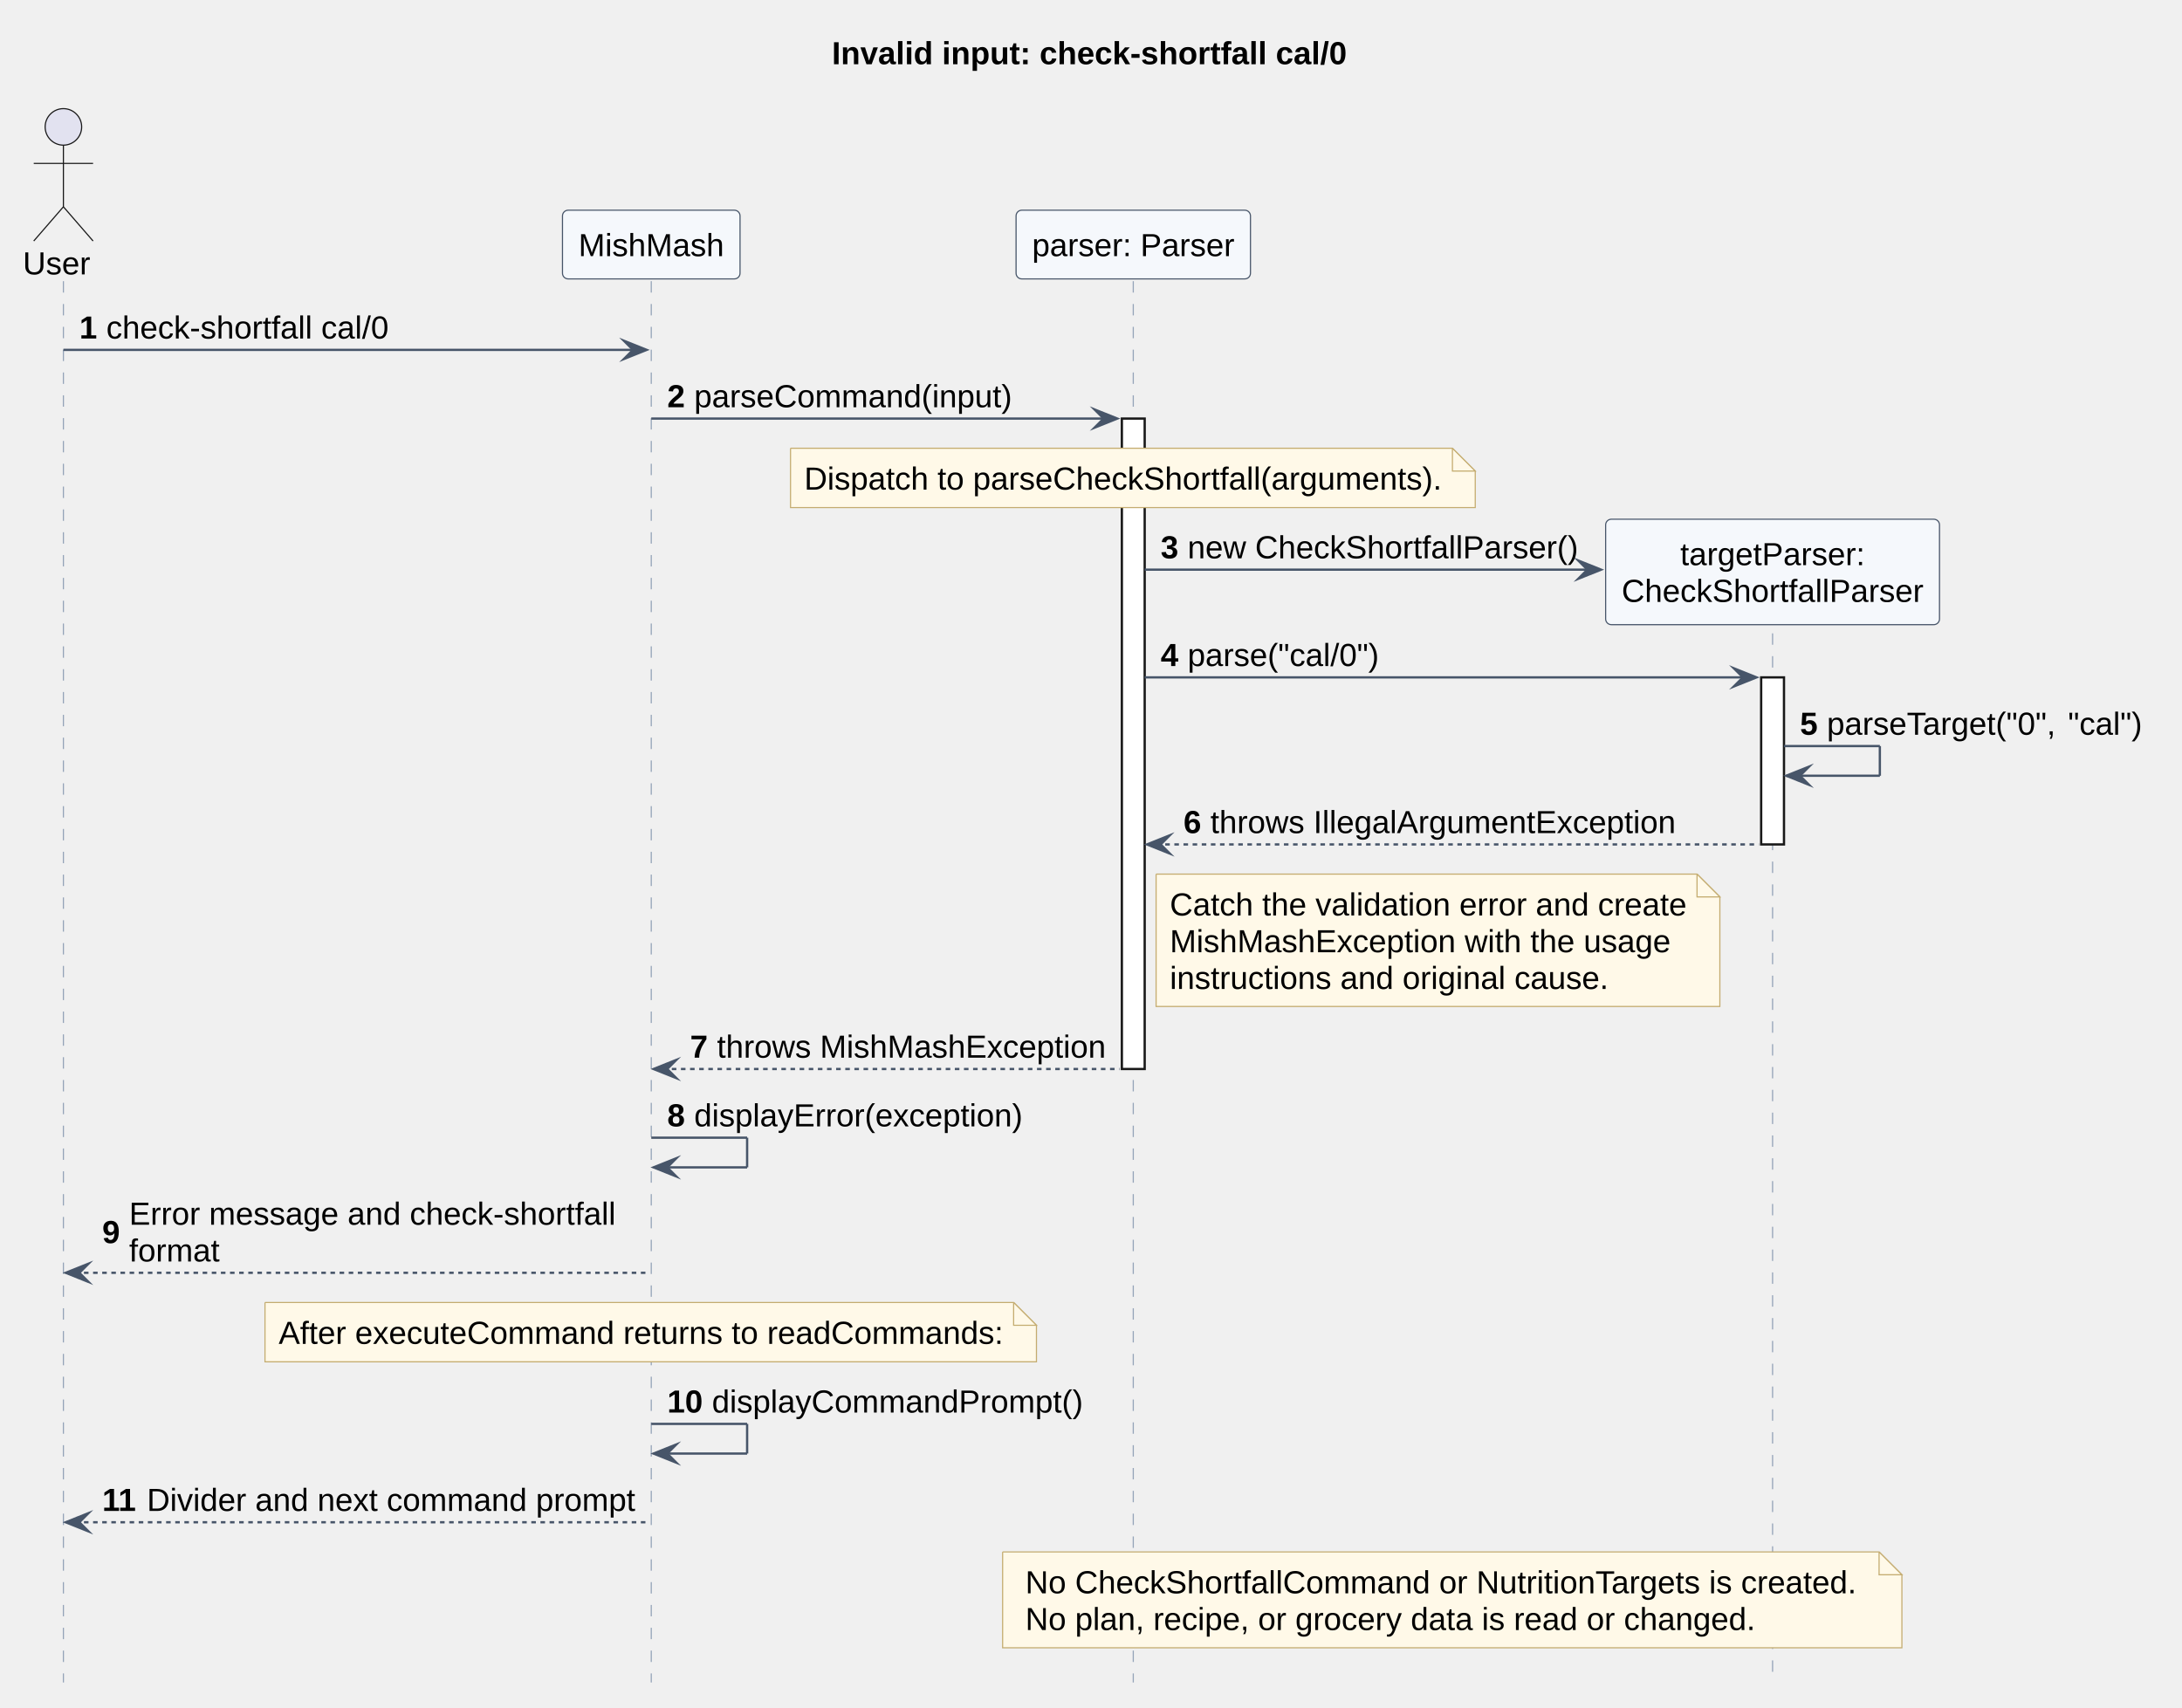
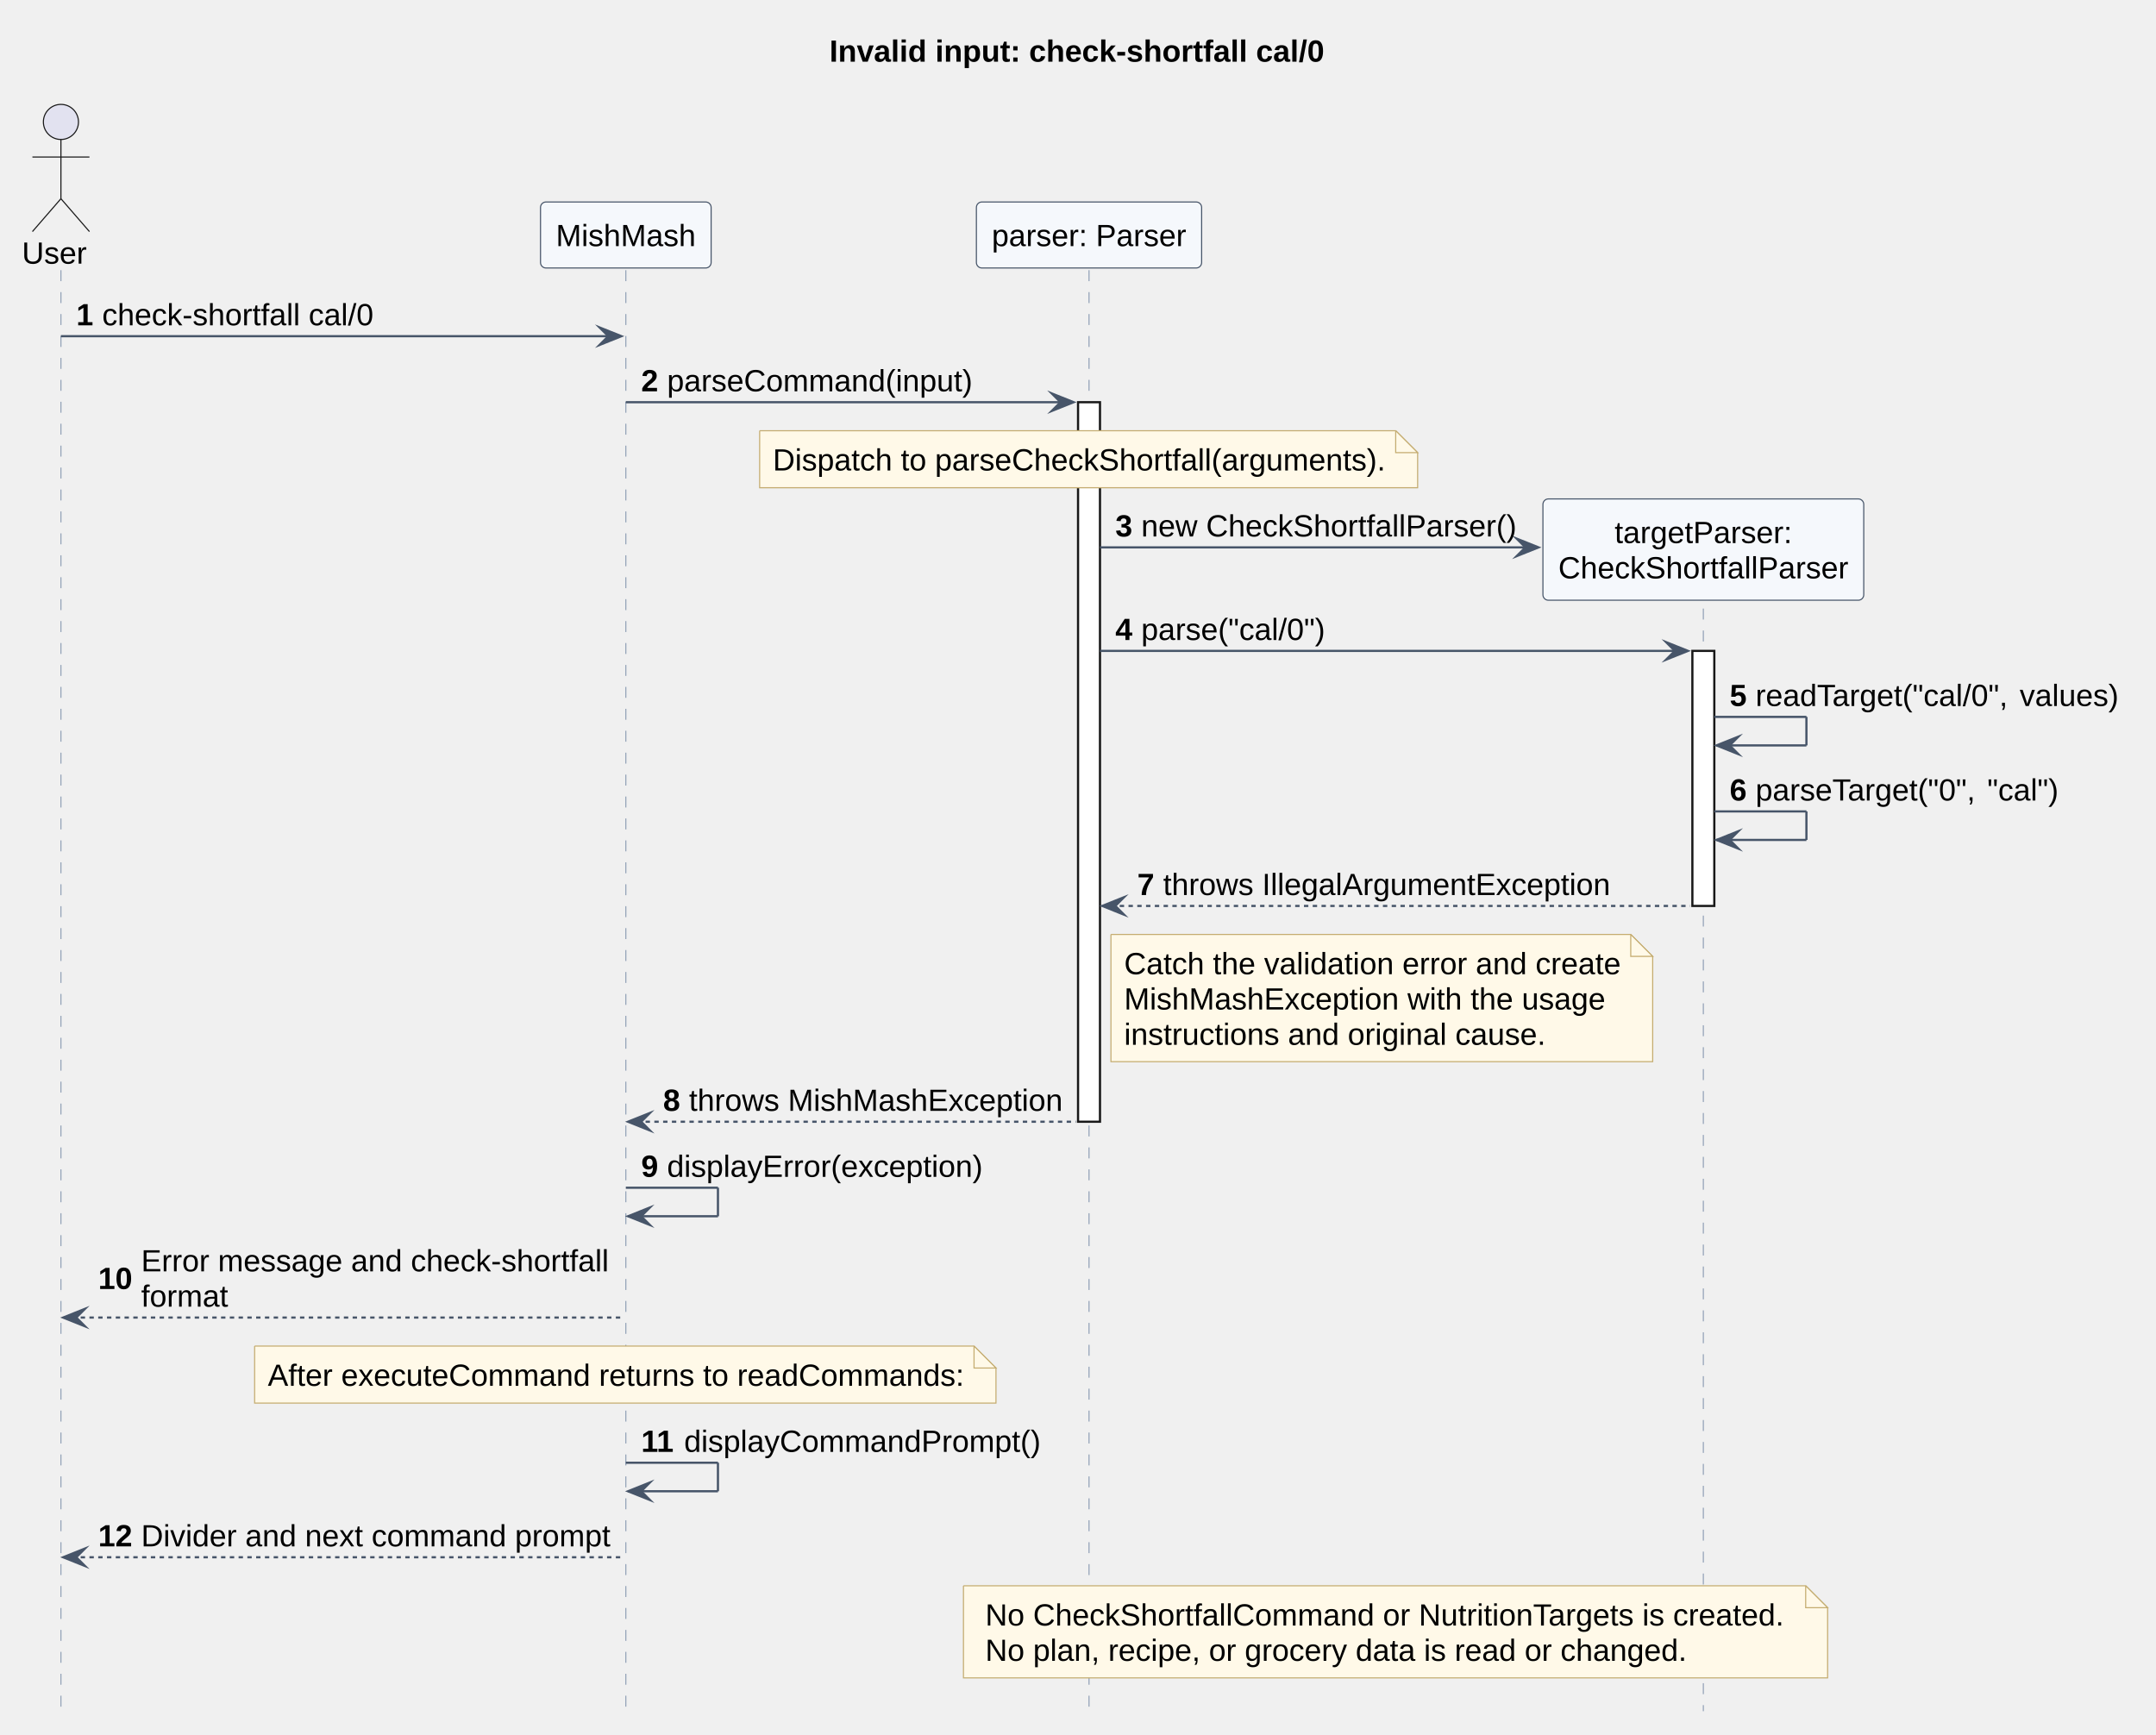
- <svg xmlns="http://www.w3.org/2000/svg" version="1.1" data-diagram-type="SEQUENCE" style="width:956px;height:748px;background:#FFFFFF;" width="956px" height="748px" viewBox="0 0 956 748" zoomAndPan="magnify" preserveAspectRatio="none" contentStyleType="text/css">
+ <svg xmlns="http://www.w3.org/2000/svg" version="1.1" data-diagram-type="SEQUENCE" style="width:983px;height:791px;background:#FFFFFF;" width="983px" height="791px" viewBox="0 0 983 791" zoomAndPan="magnify" preserveAspectRatio="none" contentStyleType="text/css">
  <defs />
  <g font-family="sans-serif" lengthAdjust="spacing">
    <g class="title" data-source-line="2">
-       <text x="364.473" y="28.132" fill="#000" font-size="14" textLength="225.606" font-weight="700" font-family="Arial">Invalid input: check-shortfall cal/0</text>
+       <text x="378.182" y="28.132" fill="#000" font-size="14" textLength="225.606" font-weight="700" font-family="Arial">Invalid input: check-shortfall cal/0</text>
    </g>
    <g class="participant-lifeline" data-qualified-name="User" data-entity-uid="part1" id="part1-lifeline" data-source-line="5">
      <g>
-         <rect x="24.279" y="123.197" width="8" height="613.973" fill="#000" fill-opacity="0" />
-         <line x1="27.779" y1="123.197" x2="27.779" y2="737.17" style="stroke:#94A3B8;stroke-width:0.5;stroke-dasharray:5,5;" />
+         <rect x="24.279" y="123.197" width="8" height="657.071" fill="#000" fill-opacity="0" />
+         <line x1="27.779" y1="123.197" x2="27.779" y2="780.269" style="stroke:#94A3B8;stroke-width:0.5;stroke-dasharray:5,5;" />
      </g>
    </g>
    <g class="participant-lifeline" data-qualified-name="App" data-entity-uid="part2" id="part2-lifeline" data-source-line="6">
      <g>
-         <rect x="281.837" y="123.197" width="8" height="613.973" fill="#000" fill-opacity="0" />
-         <line x1="285.337" y1="123.197" x2="285.337" y2="737.17" style="stroke:#94A3B8;stroke-width:0.5;stroke-dasharray:5,5;" />
+         <rect x="281.837" y="123.197" width="8" height="657.071" fill="#000" fill-opacity="0" />
+         <line x1="285.337" y1="123.197" x2="285.337" y2="780.269" style="stroke:#94A3B8;stroke-width:0.5;stroke-dasharray:5,5;" />
      </g>
    </g>
    <g class="participant-lifeline" data-qualified-name="Parser" data-entity-uid="part3" id="part3-lifeline" data-source-line="7">
      <g>
-         <rect x="493.022" y="123.197" width="8" height="613.973" fill="#000" fill-opacity="0" />
-         <line x1="496.522" y1="123.197" x2="496.522" y2="737.17" style="stroke:#94A3B8;stroke-width:0.5;stroke-dasharray:5,5;" />
+         <rect x="493.022" y="123.197" width="8" height="657.071" fill="#000" fill-opacity="0" />
+         <line x1="496.522" y1="123.197" x2="496.522" y2="780.269" style="stroke:#94A3B8;stroke-width:0.5;stroke-dasharray:5,5;" />
      </g>
    </g>
    <g>
-       <rect x="491.522" y="183.395" width="10" height="284.986" fill="#FFF" style="stroke:#181818;stroke-width:1;" />
+       <rect x="491.522" y="183.395" width="10" height="328.085" fill="#FFF" style="stroke:#181818;stroke-width:1;" />
    </g>
    <g class="participant-lifeline" data-qualified-name="TargetParser" data-entity-uid="part4" id="part4-lifeline" data-source-line="8">
      <g>
-         <rect x="773.118" y="227.493" width="8" height="509.677" fill="#000" fill-opacity="0" />
-         <line x1="776.618" y1="227.493" x2="776.618" y2="737.17" style="stroke:#94A3B8;stroke-width:0.5;stroke-dasharray:5,5;" />
+         <rect x="773.118" y="227.493" width="8" height="552.775" fill="#000" fill-opacity="0" />
+         <line x1="776.618" y1="227.493" x2="776.618" y2="780.269" style="stroke:#94A3B8;stroke-width:0.5;stroke-dasharray:5,5;" />
      </g>
    </g>
    <g>
-       <rect x="771.618" y="296.789" width="10" height="73.197" fill="#FFF" style="stroke:#181818;stroke-width:1;" />
+       <rect x="771.618" y="296.789" width="10" height="116.296" fill="#FFF" style="stroke:#181818;stroke-width:1;" />
    </g>
    <g class="participant participant-head" data-qualified-name="User" data-entity-uid="part1" id="part1-head" data-source-line="5">
      <text x="10" y="120.23" fill="#000" font-size="14" textLength="29.559" font-family="Arial">User</text>
      <ellipse cx="27.779" cy="55.599" rx="8" ry="8" fill="#E2E2F0" style="stroke:#181818;stroke-width:0.5;" />
      <path d="M27.779,63.599 L27.779,90.599 M14.779,71.599 L40.779,71.599 M27.779,90.599 L14.779,105.599 M27.779,90.599 L40.779,105.599" style="stroke:#181818;stroke-width:0.5;" fill="none" />
    </g>
    <g class="participant participant-head" data-qualified-name="App" data-entity-uid="part2" id="part2-head" data-source-line="6">
      <rect x="246.44" y="92.099" width="77.793" height="30.099" fill="#F5F8FC" style="stroke:#475569;stroke-width:0.5;" rx="2.5" ry="2.5" />
      <text x="253.44" y="112.23" fill="#000" font-size="14" textLength="63.793" font-family="Arial">MishMash</text>
    </g>
    <g class="participant participant-head" data-qualified-name="Parser" data-entity-uid="part3" id="part3-head" data-source-line="7">
      <rect x="445.174" y="92.099" width="102.696" height="30.099" fill="#F5F8FC" style="stroke:#475569;stroke-width:0.5;" rx="2.5" ry="2.5" />
      <text x="452.174" y="112.23" fill="#000" font-size="14" textLength="88.696" font-family="Arial">parser: Parser</text>
    </g>
    <g class="message" data-entity-1="part1" data-entity-2="part2" id="msg1" data-source-line="10">
      <polygon points="273.337,149.296,283.337,153.296,273.337,157.296,277.337,153.296" fill="#475569" style="stroke:#475569;stroke-width:1;stroke-linejoin:miter;stroke-miterlimit:10;" />
      <line x1="27.779" y1="153.296" x2="279.337" y2="153.296" style="stroke:#475569;stroke-width:1;" />
      <text x="34.779" y="148.329" fill="#000" font-size="14" font-weight="700" font-family="Arial">1</text>
      <text x="46.565" y="148.329" fill="#000" font-size="14" textLength="90.255" font-family="Arial">check-shortfall</text>
      <text x="136.82" y="148.329" fill="#000" font-size="14" font-family="Arial"> </text>
      <text x="140.71" y="148.329" fill="#000" font-size="14" textLength="29.572" font-family="Arial">cal/0</text>
    </g>
    <g class="message" data-entity-1="part2" data-entity-2="part3" id="msg2" data-source-line="11">
      <polygon points="479.522,179.395,489.522,183.395,479.522,187.395,483.522,183.395" fill="#475569" style="stroke:#475569;stroke-width:1;stroke-linejoin:miter;stroke-miterlimit:10;" />
      <line x1="285.337" y1="183.395" x2="485.522" y2="183.395" style="stroke:#475569;stroke-width:1;" />
      <text x="292.337" y="178.428" fill="#000" font-size="14" font-weight="700" font-family="Arial">2</text>
      <text x="304.123" y="178.428" fill="#000" font-size="14" textLength="139.282" font-family="Arial">parseCommand(input)</text>
    </g>
    <path d="M346.351,196.395 L346.351,222.395 L646.351,222.395 L646.351,206.395 L636.351,196.395 L346.351,196.395" style="stroke:#C4AC70;stroke-width:0.5;" fill="#FFF9E8" />
    <path d="M636.351,196.395 L636.351,206.395 L646.351,206.395 L636.351,196.395" style="stroke:#C4AC70;stroke-width:0.5;" fill="#FFF9E8" />
    <text x="352.351" y="214.526" fill="#000" font-size="14" textLength="279.344" font-family="Arial">Dispatch to parseCheckShortfall(arguments).</text>
    <g class="participant participant-head" data-qualified-name="TargetParser" data-entity-uid="part4" id="part4-head" data-source-line="8">
      <rect x="703.48" y="227.493" width="146.275" height="46.197" fill="#F5F8FC" style="stroke:#475569;stroke-width:0.5;" rx="2.5" ry="2.5" />
      <text x="736.156" y="247.625" fill="#000" font-size="14" textLength="80.924" font-family="Arial">targetParser:</text>
      <text x="710.48" y="263.724" fill="#000" font-size="14" textLength="132.275" font-family="Arial">CheckShortfallParser</text>
    </g>
    <g class="message" data-entity-1="part3" data-entity-2="part4" id="msg3" data-source-line="15">
      <polygon points="691.48,245.592,701.48,249.592,691.48,253.592,695.48,249.592" fill="#475569" style="stroke:#475569;stroke-width:1;stroke-linejoin:miter;stroke-miterlimit:10;" />
      <line x1="501.522" y1="249.592" x2="697.48" y2="249.592" style="stroke:#475569;stroke-width:1;" />
      <text x="508.522" y="244.625" fill="#000" font-size="14" font-weight="700" font-family="Arial">3</text>
      <text x="520.309" y="244.625" fill="#000" font-size="14" textLength="25.683" font-family="Arial">new</text>
      <text x="545.991" y="244.625" fill="#000" font-size="14" font-family="Arial"> </text>
      <text x="549.881" y="244.625" fill="#000" font-size="14" textLength="141.6" font-family="Arial">CheckShortfallParser()</text>
    </g>
    <g class="message" data-entity-1="part3" data-entity-2="part4" id="msg4" data-source-line="16">
      <polygon points="759.618,292.789,769.618,296.789,759.618,300.789,763.618,296.789" fill="#475569" style="stroke:#475569;stroke-width:1;stroke-linejoin:miter;stroke-miterlimit:10;" />
      <line x1="501.522" y1="296.789" x2="765.618" y2="296.789" style="stroke:#475569;stroke-width:1;" />
      <text x="508.522" y="291.822" fill="#000" font-size="14" font-weight="700" font-family="Arial">4</text>
      <text x="520.309" y="291.822" fill="#000" font-size="14" textLength="83.856" font-family="Arial">parse("cal/0")</text>
    </g>
    <g class="message" data-entity-1="part4" data-entity-2="part4" id="msg5" data-source-line="18">
      <line x1="781.618" y1="326.888" x2="823.618" y2="326.888" style="stroke:#475569;stroke-width:1;" />
      <line x1="823.618" y1="326.888" x2="823.618" y2="339.888" style="stroke:#475569;stroke-width:1;" />
      <line x1="782.618" y1="339.888" x2="823.618" y2="339.888" style="stroke:#475569;stroke-width:1;" />
      <polygon points="792.618,335.888,782.618,339.888,792.618,343.888,788.618,339.888" fill="#475569" style="stroke:#475569;stroke-width:1;stroke-linejoin:miter;stroke-miterlimit:10;" />
      <text x="788.618" y="321.921" fill="#000" font-size="14" font-weight="700" font-family="Arial">5</text>
-       <text x="800.404" y="321.921" fill="#000" font-size="14" textLength="101.76" font-family="Arial">parseTarget("0",</text>
-       <text x="902.164" y="321.921" fill="#000" font-size="14" font-family="Arial"> </text>
-       <text x="906.054" y="321.921" fill="#000" font-size="14" textLength="32.498" font-family="Arial">"cal")</text>
+       <text x="800.404" y="321.921" fill="#000" font-size="14" textLength="116.546" font-family="Arial">readTarget("cal/0",</text>
+       <text x="916.95" y="321.921" fill="#000" font-size="14" font-family="Arial"> </text>
+       <text x="920.84" y="321.921" fill="#000" font-size="14" textLength="45.131" font-family="Arial">values)</text>
    </g>
-     <g class="message" data-entity-1="part4" data-entity-2="part3" id="msg6" data-source-line="19">
-       <polygon points="512.522,365.986,502.522,369.986,512.522,373.986,508.522,369.986" fill="#475569" style="stroke:#475569;stroke-width:1;stroke-linejoin:miter;stroke-miterlimit:10;" />
-       <line x1="506.522" y1="369.986" x2="770.618" y2="369.986" style="stroke:#475569;stroke-width:1;stroke-dasharray:2,2;" />
-       <text x="518.522" y="365.02" fill="#000" font-size="14" font-weight="700" font-family="Arial">6</text>
-       <text x="530.309" y="365.02" fill="#000" font-size="14" textLength="41.234" font-family="Arial">throws</text>
-       <text x="571.543" y="365.02" fill="#000" font-size="14" font-family="Arial"> </text>
-       <text x="575.433" y="365.02" fill="#000" font-size="14" textLength="158.758" font-family="Arial">IllegalArgumentException</text>
+     <g class="message" data-entity-1="part4" data-entity-2="part4" id="msg6" data-source-line="19">
+       <line x1="781.618" y1="369.986" x2="823.618" y2="369.986" style="stroke:#475569;stroke-width:1;" />
+       <line x1="823.618" y1="369.986" x2="823.618" y2="382.986" style="stroke:#475569;stroke-width:1;" />
+       <line x1="782.618" y1="382.986" x2="823.618" y2="382.986" style="stroke:#475569;stroke-width:1;" />
+       <polygon points="792.618,378.986,782.618,382.986,792.618,386.986,788.618,382.986" fill="#475569" style="stroke:#475569;stroke-width:1;stroke-linejoin:miter;stroke-miterlimit:10;" />
+       <text x="788.618" y="365.02" fill="#000" font-size="14" font-weight="700" font-family="Arial">6</text>
+       <text x="800.404" y="365.02" fill="#000" font-size="14" textLength="101.76" font-family="Arial">parseTarget("0",</text>
+       <text x="902.164" y="365.02" fill="#000" font-size="14" font-family="Arial"> </text>
+       <text x="906.054" y="365.02" fill="#000" font-size="14" textLength="32.498" font-family="Arial">"cal")</text>
    </g>
-     <path d="M506.522,382.986 L506.522,440.986 L753.522,440.986 L753.522,392.986 L743.522,382.986 L506.522,382.986" style="stroke:#C4AC70;stroke-width:0.5;" fill="#FFF9E8" />
-     <path d="M743.522,382.986 L743.522,392.986 L753.522,392.986 L743.522,382.986" style="stroke:#C4AC70;stroke-width:0.5;" fill="#FFF9E8" />
-     <text x="512.522" y="401.118" fill="#000" font-size="14" textLength="226.461" font-family="Arial">Catch the validation error and create</text>
-     <text x="512.522" y="417.217" fill="#000" font-size="14" textLength="219.447" font-family="Arial">MishMashException with the usage</text>
-     <text x="512.522" y="433.315" fill="#000" font-size="14" textLength="192.22" font-family="Arial">instructions and original cause.</text>
-     <g class="message" data-entity-1="part3" data-entity-2="part2" id="msg7" data-source-line="26">
-       <polygon points="296.337,464.381,286.337,468.381,296.337,472.381,292.337,468.381" fill="#475569" style="stroke:#475569;stroke-width:1;stroke-linejoin:miter;stroke-miterlimit:10;" />
-       <line x1="290.337" y1="468.381" x2="490.522" y2="468.381" style="stroke:#475569;stroke-width:1;stroke-dasharray:2,2;" />
-       <text x="302.337" y="463.414" fill="#000" font-size="14" font-weight="700" font-family="Arial">7</text>
-       <text x="314.123" y="463.414" fill="#000" font-size="14" textLength="41.234" font-family="Arial">throws</text>
-       <text x="355.357" y="463.414" fill="#000" font-size="14" font-family="Arial"> </text>
-       <text x="359.247" y="463.414" fill="#000" font-size="14" textLength="125.275" font-family="Arial">MishMashException</text>
+     <g class="message" data-entity-1="part4" data-entity-2="part3" id="msg7" data-source-line="20">
+       <polygon points="512.522,409.085,502.522,413.085,512.522,417.085,508.522,413.085" fill="#475569" style="stroke:#475569;stroke-width:1;stroke-linejoin:miter;stroke-miterlimit:10;" />
+       <line x1="506.522" y1="413.085" x2="770.618" y2="413.085" style="stroke:#475569;stroke-width:1;stroke-dasharray:2,2;" />
+       <text x="518.522" y="408.118" fill="#000" font-size="14" font-weight="700" font-family="Arial">7</text>
+       <text x="530.309" y="408.118" fill="#000" font-size="14" textLength="41.234" font-family="Arial">throws</text>
+       <text x="571.543" y="408.118" fill="#000" font-size="14" font-family="Arial"> </text>
+       <text x="575.433" y="408.118" fill="#000" font-size="14" textLength="158.758" font-family="Arial">IllegalArgumentException</text>
    </g>
-     <g class="message" data-entity-1="part2" data-entity-2="part2" id="msg8" data-source-line="28">
-       <line x1="285.337" y1="498.479" x2="327.337" y2="498.479" style="stroke:#475569;stroke-width:1;" />
-       <line x1="327.337" y1="498.479" x2="327.337" y2="511.479" style="stroke:#475569;stroke-width:1;" />
-       <line x1="286.337" y1="511.479" x2="327.337" y2="511.479" style="stroke:#475569;stroke-width:1;" />
+     <path d="M506.522,426.085 L506.522,484.085 L753.522,484.085 L753.522,436.085 L743.522,426.085 L506.522,426.085" style="stroke:#C4AC70;stroke-width:0.5;" fill="#FFF9E8" />
+     <path d="M743.522,426.085 L743.522,436.085 L753.522,436.085 L743.522,426.085" style="stroke:#C4AC70;stroke-width:0.5;" fill="#FFF9E8" />
+     <text x="512.522" y="444.217" fill="#000" font-size="14" textLength="226.461" font-family="Arial">Catch the validation error and create</text>
+     <text x="512.522" y="460.315" fill="#000" font-size="14" textLength="219.447" font-family="Arial">MishMashException with the usage</text>
+     <text x="512.522" y="476.414" fill="#000" font-size="14" textLength="192.22" font-family="Arial">instructions and original cause.</text>
+     <g class="message" data-entity-1="part3" data-entity-2="part2" id="msg8" data-source-line="27">
      <polygon points="296.337,507.479,286.337,511.479,296.337,515.479,292.337,511.479" fill="#475569" style="stroke:#475569;stroke-width:1;stroke-linejoin:miter;stroke-miterlimit:10;" />
-       <text x="292.337" y="493.513" fill="#000" font-size="14" font-weight="700" font-family="Arial">8</text>
-       <text x="304.123" y="493.513" fill="#000" font-size="14" textLength="143.944" font-family="Arial">displayError(exception)</text>
+       <line x1="290.337" y1="511.479" x2="490.522" y2="511.479" style="stroke:#475569;stroke-width:1;stroke-dasharray:2,2;" />
+       <text x="302.337" y="506.513" fill="#000" font-size="14" font-weight="700" font-family="Arial">8</text>
+       <text x="314.123" y="506.513" fill="#000" font-size="14" textLength="41.234" font-family="Arial">throws</text>
+       <text x="355.357" y="506.513" fill="#000" font-size="14" font-family="Arial"> </text>
+       <text x="359.247" y="506.513" fill="#000" font-size="14" textLength="125.275" font-family="Arial">MishMashException</text>
    </g>
-     <g class="message" data-entity-1="part2" data-entity-2="part1" id="msg9" data-source-line="29">
-       <polygon points="38.779,553.677,28.779,557.677,38.779,561.677,34.779,557.677" fill="#475569" style="stroke:#475569;stroke-width:1;stroke-linejoin:miter;stroke-miterlimit:10;" />
-       <line x1="32.779" y1="557.677" x2="284.337" y2="557.677" style="stroke:#475569;stroke-width:1;stroke-dasharray:2,2;" />
-       <text x="44.779" y="544.661" fill="#000" font-size="14" font-weight="700" font-family="Arial">9</text>
-       <text x="56.565" y="536.611" fill="#000" font-size="14" textLength="31.11" font-family="Arial">Error</text>
-       <text x="87.676" y="536.611" fill="#000" font-size="14" font-family="Arial"> </text>
-       <text x="91.565" y="536.611" fill="#000" font-size="14" textLength="56.807" font-family="Arial">message</text>
-       <text x="148.372" y="536.611" fill="#000" font-size="14" font-family="Arial"> </text>
-       <text x="152.262" y="536.611" fill="#000" font-size="14" textLength="23.358" font-family="Arial">and</text>
-       <text x="175.62" y="536.611" fill="#000" font-size="14" font-family="Arial"> </text>
-       <text x="179.51" y="536.611" fill="#000" font-size="14" textLength="90.255" font-family="Arial">check-shortfall</text>
-       <text x="56.565" y="552.71" fill="#000" font-size="14" textLength="39.676" font-family="Arial">format</text>
+     <g class="message" data-entity-1="part2" data-entity-2="part2" id="msg9" data-source-line="29">
+       <line x1="285.337" y1="541.578" x2="327.337" y2="541.578" style="stroke:#475569;stroke-width:1;" />
+       <line x1="327.337" y1="541.578" x2="327.337" y2="554.578" style="stroke:#475569;stroke-width:1;" />
+       <line x1="286.337" y1="554.578" x2="327.337" y2="554.578" style="stroke:#475569;stroke-width:1;" />
+       <polygon points="296.337,550.578,286.337,554.578,296.337,558.578,292.337,554.578" fill="#475569" style="stroke:#475569;stroke-width:1;stroke-linejoin:miter;stroke-miterlimit:10;" />
+       <text x="292.337" y="536.611" fill="#000" font-size="14" font-weight="700" font-family="Arial">9</text>
+       <text x="304.123" y="536.611" fill="#000" font-size="14" textLength="143.944" font-family="Arial">displayError(exception)</text>
    </g>
-     <path d="M116.1,570.677 L116.1,596.677 L454.1,596.677 L454.1,580.677 L444.1,570.677 L116.1,570.677" style="stroke:#C4AC70;stroke-width:0.5;" fill="#FFF9E8" />
-     <path d="M444.1,570.677 L444.1,580.677 L454.1,580.677 L444.1,570.677" style="stroke:#C4AC70;stroke-width:0.5;" fill="#FFF9E8" />
-     <text x="122.1" y="588.809" fill="#000" font-size="14" textLength="317.475" font-family="Arial">After executeCommand returns to readCommands:</text>
-     <g class="message" data-entity-1="part2" data-entity-2="part2" id="msg10" data-source-line="31">
-       <line x1="285.337" y1="623.874" x2="327.337" y2="623.874" style="stroke:#475569;stroke-width:1;" />
-       <line x1="327.337" y1="623.874" x2="327.337" y2="636.874" style="stroke:#475569;stroke-width:1;" />
-       <line x1="286.337" y1="636.874" x2="327.337" y2="636.874" style="stroke:#475569;stroke-width:1;" />
-       <polygon points="296.337,632.874,286.337,636.874,296.337,640.874,292.337,636.874" fill="#475569" style="stroke:#475569;stroke-width:1;stroke-linejoin:miter;stroke-miterlimit:10;" />
-       <text x="292.337" y="618.907" fill="#000" font-size="14" textLength="15.572" font-weight="700" font-family="Arial">10</text>
-       <text x="311.909" y="618.907" fill="#000" font-size="14" textLength="162.606" font-family="Arial">displayCommandPrompt()</text>
+     <g class="message" data-entity-1="part2" data-entity-2="part1" id="msg10" data-source-line="30">
+       <polygon points="38.779,596.775,28.779,600.775,38.779,604.775,34.779,600.775" fill="#475569" style="stroke:#475569;stroke-width:1;stroke-linejoin:miter;stroke-miterlimit:10;" />
+       <line x1="32.779" y1="600.775" x2="284.337" y2="600.775" style="stroke:#475569;stroke-width:1;stroke-dasharray:2,2;" />
+       <text x="44.779" y="587.759" fill="#000" font-size="14" textLength="15.572" font-weight="700" font-family="Arial">10</text>
+       <text x="64.352" y="579.71" fill="#000" font-size="14" textLength="31.11" font-family="Arial">Error</text>
+       <text x="95.462" y="579.71" fill="#000" font-size="14" font-family="Arial"> </text>
+       <text x="99.352" y="579.71" fill="#000" font-size="14" textLength="56.807" font-family="Arial">message</text>
+       <text x="156.158" y="579.71" fill="#000" font-size="14" font-family="Arial"> </text>
+       <text x="160.048" y="579.71" fill="#000" font-size="14" textLength="23.358" font-family="Arial">and</text>
+       <text x="183.406" y="579.71" fill="#000" font-size="14" font-family="Arial"> </text>
+       <text x="187.296" y="579.71" fill="#000" font-size="14" textLength="90.255" font-family="Arial">check-shortfall</text>
+       <text x="64.352" y="595.809" fill="#000" font-size="14" textLength="39.676" font-family="Arial">format</text>
    </g>
-     <g class="message" data-entity-1="part2" data-entity-2="part1" id="msg11" data-source-line="32">
-       <polygon points="38.779,662.973,28.779,666.973,38.779,670.973,34.779,666.973" fill="#475569" style="stroke:#475569;stroke-width:1;stroke-linejoin:miter;stroke-miterlimit:10;" />
-       <line x1="32.779" y1="666.973" x2="284.337" y2="666.973" style="stroke:#475569;stroke-width:1;stroke-dasharray:2,2;" />
-       <text x="44.779" y="662.006" fill="#000" font-size="14" textLength="15.572" font-weight="700" font-family="Arial">11</text>
-       <text x="64.352" y="662.006" fill="#000" font-size="14" textLength="43.565" font-family="Arial">Divider</text>
-       <text x="107.917" y="662.006" fill="#000" font-size="14" font-family="Arial"> </text>
-       <text x="111.807" y="662.006" fill="#000" font-size="14" textLength="23.358" font-family="Arial">and</text>
-       <text x="135.165" y="662.006" fill="#000" font-size="14" font-family="Arial"> </text>
-       <text x="139.055" y="662.006" fill="#000" font-size="14" textLength="26.462" font-family="Arial">next</text>
-       <text x="165.517" y="662.006" fill="#000" font-size="14" font-family="Arial"> </text>
-       <text x="169.406" y="662.006" fill="#000" font-size="14" textLength="61.469" font-family="Arial">command</text>
-       <text x="230.875" y="662.006" fill="#000" font-size="14" font-family="Arial"> </text>
-       <text x="234.765" y="662.006" fill="#000" font-size="14" textLength="43.572" font-family="Arial">prompt</text>
+     <path d="M116.1,613.775 L116.1,639.775 L454.1,639.775 L454.1,623.775 L444.1,613.775 L116.1,613.775" style="stroke:#C4AC70;stroke-width:0.5;" fill="#FFF9E8" />
+     <path d="M444.1,613.775 L444.1,623.775 L454.1,623.775 L444.1,613.775" style="stroke:#C4AC70;stroke-width:0.5;" fill="#FFF9E8" />
+     <text x="122.1" y="631.907" fill="#000" font-size="14" textLength="317.475" font-family="Arial">After executeCommand returns to readCommands:</text>
+     <g class="message" data-entity-1="part2" data-entity-2="part2" id="msg11" data-source-line="32">
+       <line x1="285.337" y1="666.973" x2="327.337" y2="666.973" style="stroke:#475569;stroke-width:1;" />
+       <line x1="327.337" y1="666.973" x2="327.337" y2="679.973" style="stroke:#475569;stroke-width:1;" />
+       <line x1="286.337" y1="679.973" x2="327.337" y2="679.973" style="stroke:#475569;stroke-width:1;" />
+       <polygon points="296.337,675.973,286.337,679.973,296.337,683.973,292.337,679.973" fill="#475569" style="stroke:#475569;stroke-width:1;stroke-linejoin:miter;stroke-miterlimit:10;" />
+       <text x="292.337" y="662.006" fill="#000" font-size="14" textLength="15.572" font-weight="700" font-family="Arial">11</text>
+       <text x="311.909" y="662.006" fill="#000" font-size="14" textLength="162.606" font-family="Arial">displayCommandPrompt()</text>
    </g>
-     <path d="M439.28,679.973 L439.28,721.973 L833.28,721.973 L833.28,689.973 L823.28,679.973 L439.28,679.973" style="stroke:#C4AC70;stroke-width:0.5;" fill="#FFF9E8" />
-     <path d="M823.28,679.973 L823.28,689.973 L833.28,689.973 L823.28,679.973" style="stroke:#C4AC70;stroke-width:0.5;" fill="#FFF9E8" />
-     <text x="449.219" y="698.104" fill="#000" font-size="14" textLength="365.702" font-family="Arial">No CheckShortfallCommand or NutritionTargets is created.</text>
-     <text x="449.219" y="714.203" fill="#000" font-size="14" textLength="319.847" font-family="Arial">No plan, recipe, or grocery data is read or changed.</text>
+     <g class="message" data-entity-1="part2" data-entity-2="part1" id="msg12" data-source-line="33">
+       <polygon points="38.779,706.071,28.779,710.071,38.779,714.071,34.779,710.071" fill="#475569" style="stroke:#475569;stroke-width:1;stroke-linejoin:miter;stroke-miterlimit:10;" />
+       <line x1="32.779" y1="710.071" x2="284.337" y2="710.071" style="stroke:#475569;stroke-width:1;stroke-dasharray:2,2;" />
+       <text x="44.779" y="705.104" fill="#000" font-size="14" textLength="15.572" font-weight="700" font-family="Arial">12</text>
+       <text x="64.352" y="705.104" fill="#000" font-size="14" textLength="43.565" font-family="Arial">Divider</text>
+       <text x="107.917" y="705.104" fill="#000" font-size="14" font-family="Arial"> </text>
+       <text x="111.807" y="705.104" fill="#000" font-size="14" textLength="23.358" font-family="Arial">and</text>
+       <text x="135.165" y="705.104" fill="#000" font-size="14" font-family="Arial"> </text>
+       <text x="139.055" y="705.104" fill="#000" font-size="14" textLength="26.462" font-family="Arial">next</text>
+       <text x="165.517" y="705.104" fill="#000" font-size="14" font-family="Arial"> </text>
+       <text x="169.406" y="705.104" fill="#000" font-size="14" textLength="61.469" font-family="Arial">command</text>
+       <text x="230.875" y="705.104" fill="#000" font-size="14" font-family="Arial"> </text>
+       <text x="234.765" y="705.104" fill="#000" font-size="14" textLength="43.572" font-family="Arial">prompt</text>
+     </g>
+     <path d="M439.28,723.071 L439.28,765.071 L833.28,765.071 L833.28,733.071 L823.28,723.071 L439.28,723.071" style="stroke:#C4AC70;stroke-width:0.5;" fill="#FFF9E8" />
+     <path d="M823.28,723.071 L823.28,733.071 L833.28,733.071 L823.28,723.071" style="stroke:#C4AC70;stroke-width:0.5;" fill="#FFF9E8" />
+     <text x="449.219" y="741.203" fill="#000" font-size="14" textLength="365.702" font-family="Arial">No CheckShortfallCommand or NutritionTargets is created.</text>
+     <text x="449.219" y="757.302" fill="#000" font-size="14" textLength="319.847" font-family="Arial">No plan, recipe, or grocery data is read or changed.</text>
  </g>
</svg>
